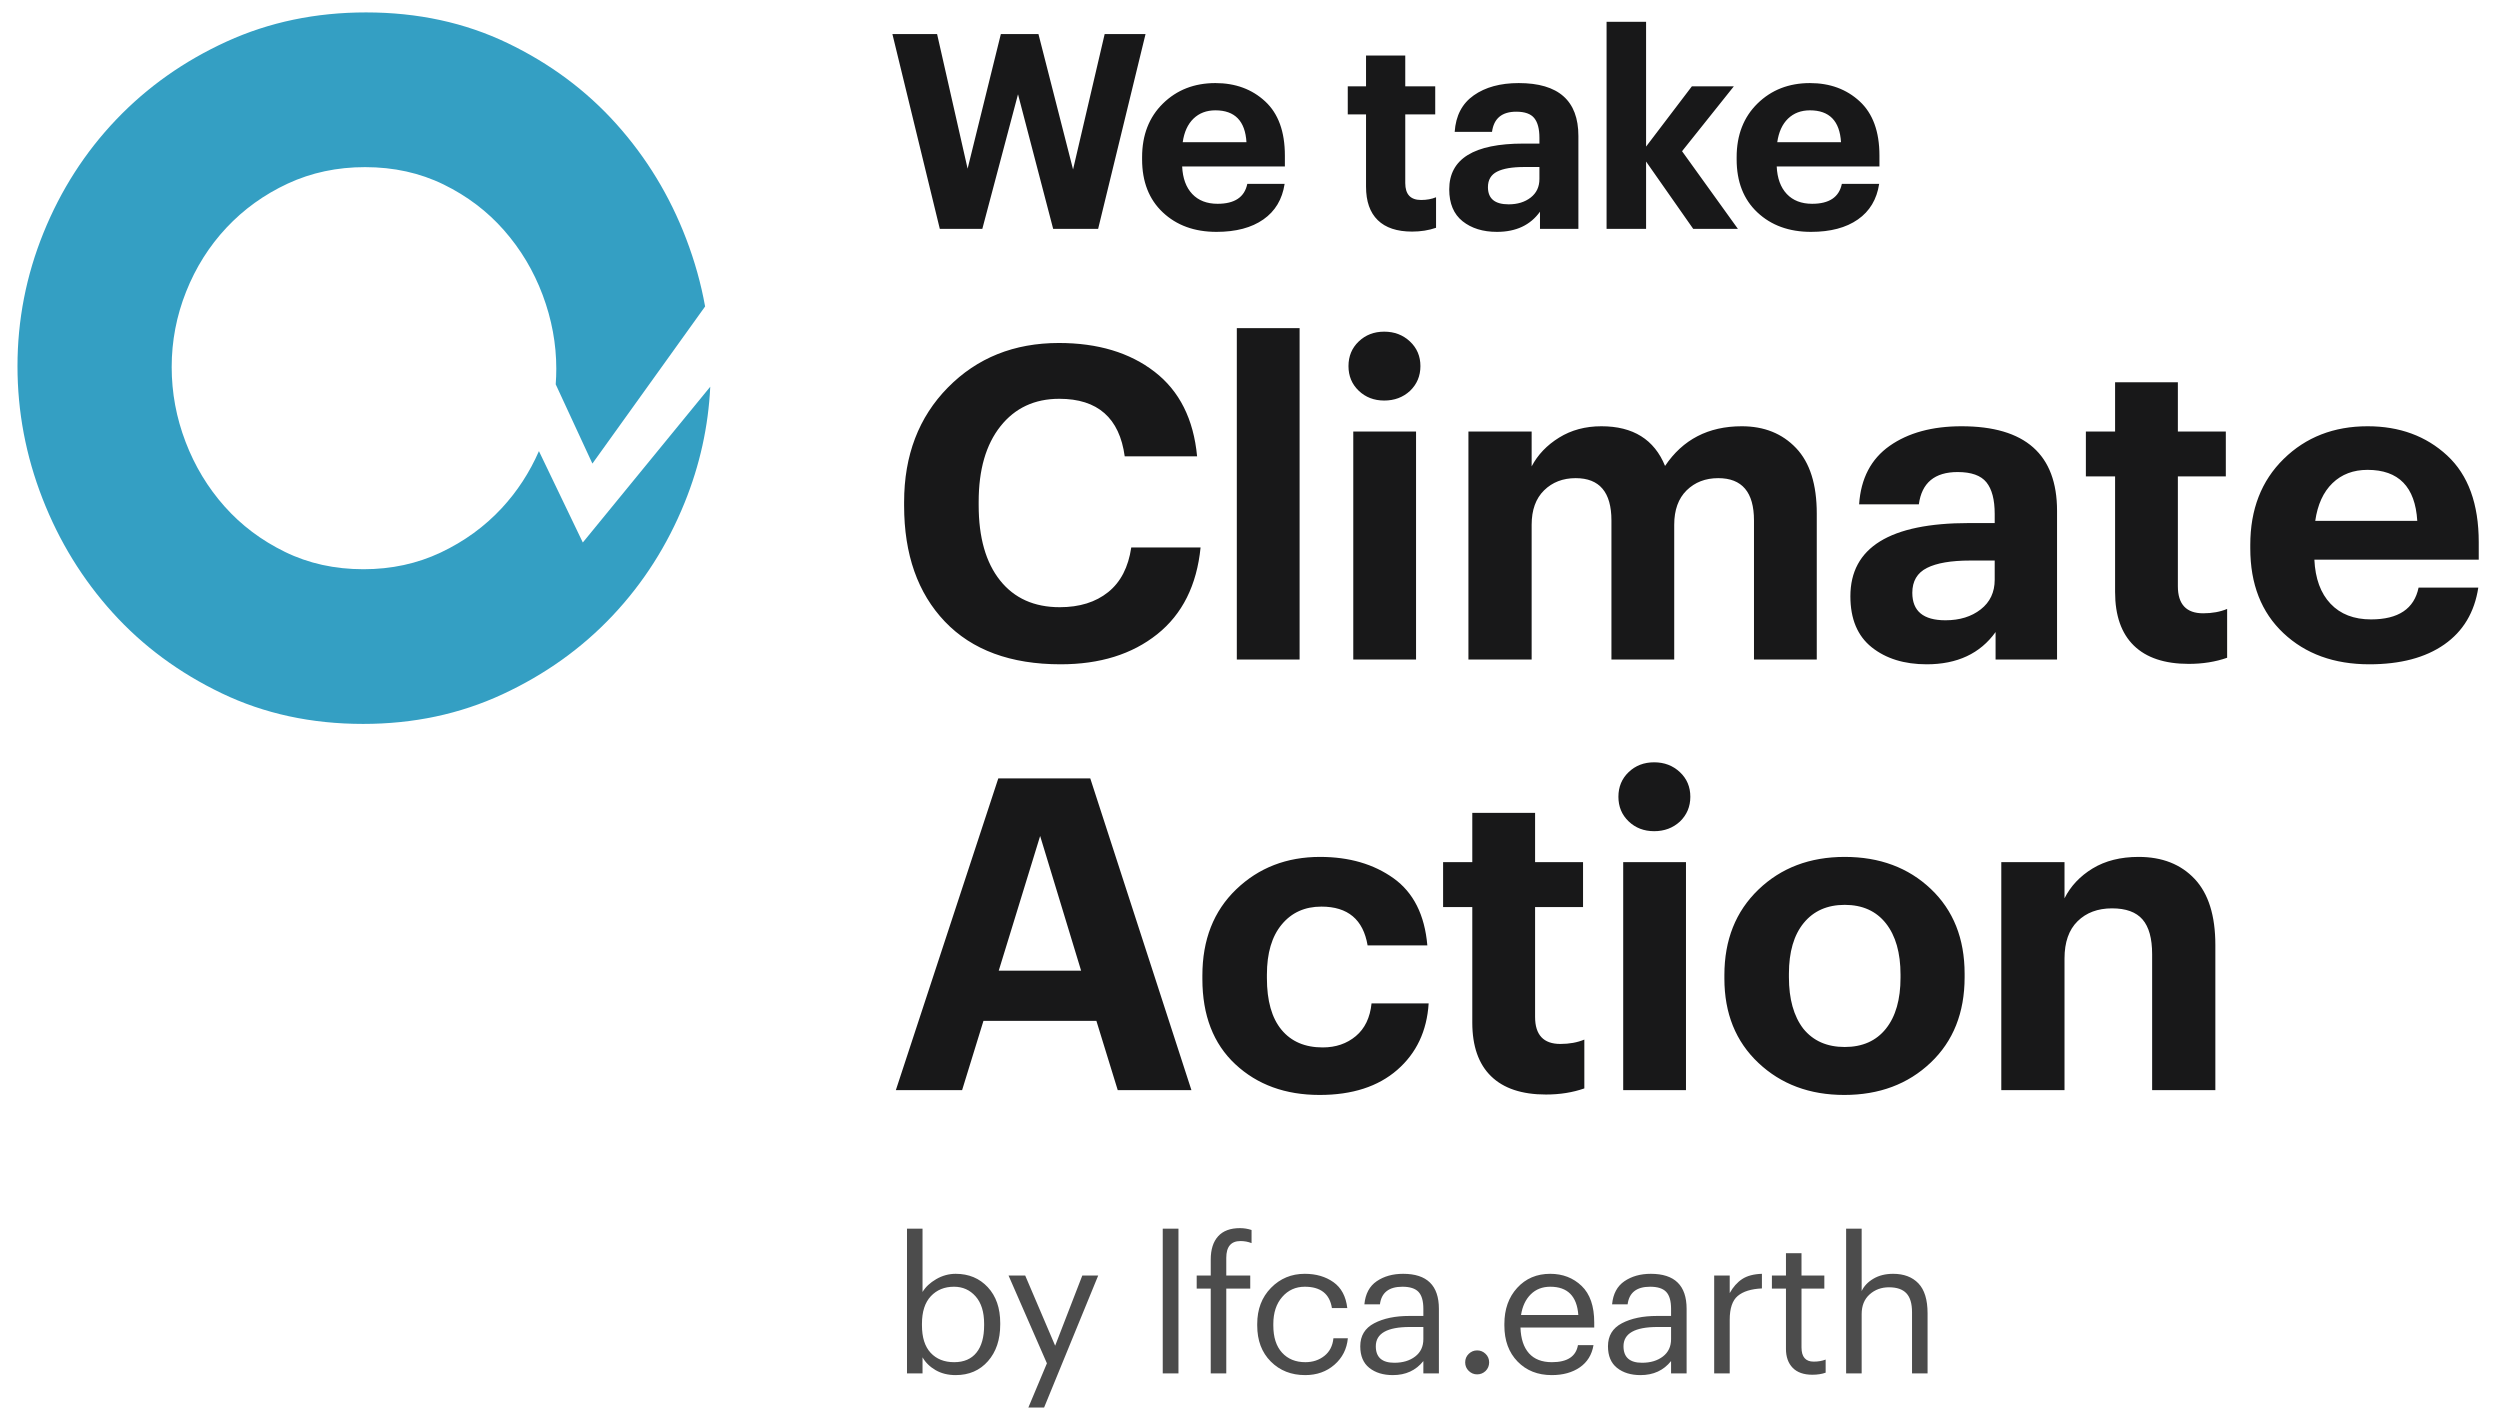
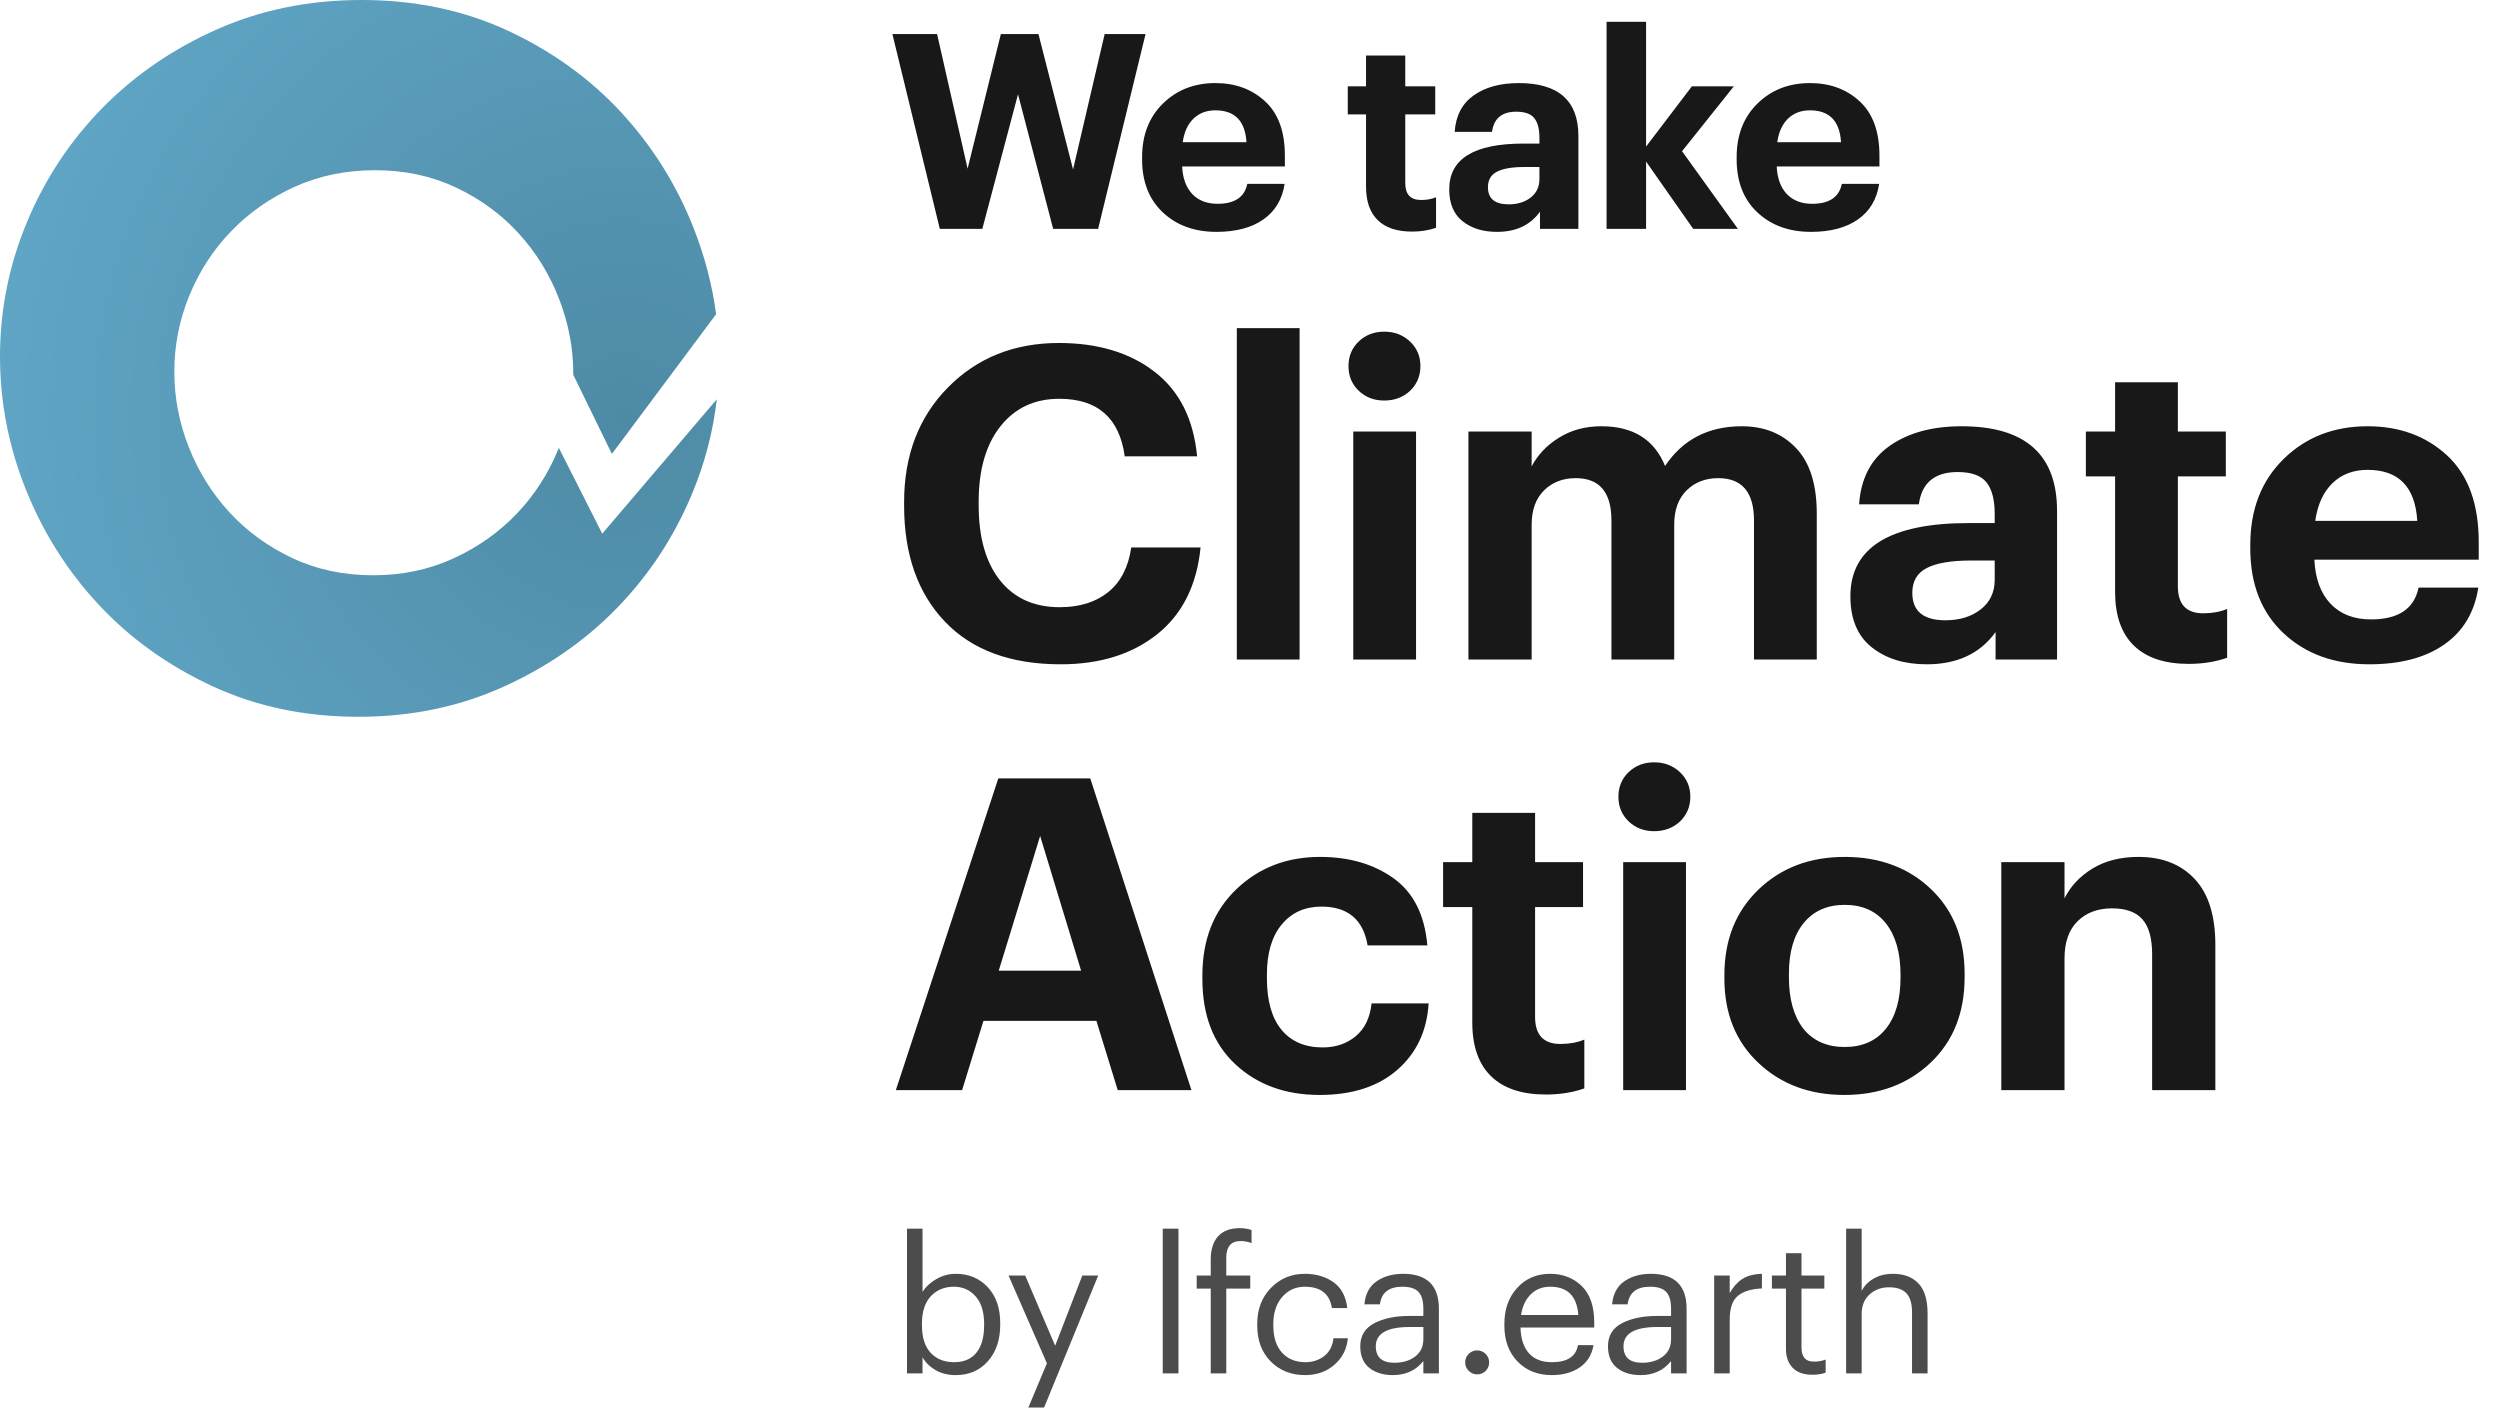
<svg xmlns="http://www.w3.org/2000/svg" width="143px" height="81px" viewBox="0 0 143 81" version="1.1">
+   <defs>
+     <radialGradient cx="86.856%" cy="57.878%" fx="86.856%" fy="57.878%" r="94.494%" id="radialGradient-1">
+       <stop stop-color="#4D8AA5" offset="0%" />
+       <stop stop-color="#61A7C7" offset="100%" />
+     </radialGradient>
+   </defs>
  <g id="Logo" stroke="none" stroke-width="1" fill="none" fill-rule="evenodd">
    <path d="M56.189,13.091 L58.23,5.392 L60.241,13.091 L62.813,13.091 L65.525,1.947 L63.187,1.947 L61.379,9.693 L59.399,1.947 L57.249,1.947 L55.347,9.647 L53.601,1.947 L51.045,1.947 L53.757,13.091 L56.189,13.091 Z M69.583,13.263 C70.695,13.263 71.589,13.026 72.264,12.553 C72.94,12.081 73.345,11.403 73.48,10.519 L73.48,10.519 L71.345,10.519 C71.189,11.278 70.622,11.657 69.646,11.657 C69.033,11.657 68.549,11.47 68.196,11.096 C67.843,10.722 67.651,10.197 67.619,9.522 L67.619,9.522 L73.495,9.522 L73.495,8.898 C73.495,7.527 73.119,6.493 72.365,5.797 C71.612,5.101 70.664,4.752 69.521,4.752 C68.316,4.752 67.315,5.142 66.521,5.921 C65.726,6.701 65.328,7.724 65.328,8.992 L65.328,8.992 L65.328,9.117 C65.328,10.395 65.723,11.405 66.513,12.148 C67.302,12.891 68.326,13.263 69.583,13.263 Z M71.298,8.135 L67.651,8.135 C67.734,7.553 67.939,7.103 68.266,6.786 C68.594,6.47 69.012,6.311 69.521,6.311 C70.633,6.311 71.225,6.919 71.298,8.135 L71.298,8.135 Z M80.771,13.247 C81.269,13.247 81.727,13.174 82.142,13.029 L82.142,13.029 L82.142,11.283 C81.893,11.387 81.607,11.439 81.285,11.439 C80.682,11.439 80.381,11.117 80.381,10.473 L80.381,10.473 L80.381,6.545 L82.095,6.545 L82.095,4.94 L80.381,4.94 L80.381,3.178 L78.137,3.178 L78.137,4.94 L77.092,4.94 L77.092,6.545 L78.137,6.545 L78.137,10.675 C78.137,11.517 78.36,12.156 78.807,12.592 C79.254,13.029 79.908,13.247 80.771,13.247 Z M85.624,13.263 C86.715,13.263 87.536,12.878 88.087,12.109 L88.087,12.109 L88.087,13.091 L90.284,13.091 L90.284,7.776 C90.284,5.76 89.146,4.752 86.871,4.752 C85.821,4.752 84.964,4.986 84.299,5.454 C83.634,5.921 83.27,6.618 83.208,7.542 L83.208,7.542 L85.343,7.542 C85.447,6.773 85.91,6.389 86.731,6.389 C87.219,6.389 87.562,6.511 87.759,6.755 C87.957,6.999 88.055,7.376 88.055,7.885 L88.055,7.885 L88.055,8.213 L87.136,8.213 C84.31,8.213 82.896,9.085 82.896,10.831 C82.896,11.642 83.151,12.249 83.66,12.655 C84.169,13.06 84.824,13.263 85.624,13.263 Z M86.294,11.688 C85.504,11.688 85.11,11.361 85.11,10.706 C85.11,10.291 85.284,9.995 85.632,9.818 C85.98,9.641 86.497,9.553 87.183,9.553 L87.183,9.553 L88.055,9.553 L88.055,10.239 C88.055,10.686 87.889,11.039 87.557,11.299 C87.224,11.558 86.803,11.688 86.294,11.688 Z M94.156,13.091 L94.156,9.241 L96.852,13.091 L99.408,13.091 L96.213,8.649 L99.174,4.94 L96.774,4.94 L94.156,8.384 L94.156,1.246 L91.896,1.246 L91.896,13.091 L94.156,13.091 Z M103.591,13.263 C104.703,13.263 105.597,13.026 106.272,12.553 C106.948,12.081 107.353,11.403 107.488,10.519 L107.488,10.519 L105.353,10.519 C105.197,11.278 104.63,11.657 103.654,11.657 C103.041,11.657 102.557,11.47 102.204,11.096 C101.851,10.722 101.659,10.197 101.628,9.522 L101.628,9.522 L107.504,9.522 L107.504,8.898 C107.504,7.527 107.127,6.493 106.374,5.797 C105.62,5.101 104.672,4.752 103.529,4.752 C102.324,4.752 101.324,5.142 100.529,5.921 C99.734,6.701 99.336,7.724 99.336,8.992 L99.336,8.992 L99.336,9.117 C99.336,10.395 99.731,11.405 100.521,12.148 C101.311,12.891 102.334,13.263 103.591,13.263 Z M105.306,8.135 L101.659,8.135 C101.742,7.553 101.947,7.103 102.274,6.786 C102.602,6.47 103.02,6.311 103.529,6.311 C104.641,6.311 105.233,6.919 105.306,8.135 L105.306,8.135 Z M60.668,37.998 C62.913,37.998 64.754,37.425 66.192,36.278 C67.63,35.131 68.457,33.476 68.673,31.315 L68.673,31.315 L64.708,31.315 C64.542,32.446 64.101,33.298 63.386,33.871 C62.672,34.445 61.749,34.732 60.618,34.732 C59.155,34.732 58.016,34.22 57.202,33.198 C56.387,32.175 55.98,30.741 55.98,28.896 L55.98,28.896 L55.98,28.697 C55.98,26.868 56.395,25.43 57.227,24.382 C58.058,23.335 59.18,22.811 60.593,22.811 C62.788,22.811 64.035,23.908 64.334,26.103 L64.334,26.103 L68.474,26.103 C68.274,23.975 67.464,22.362 66.042,21.265 C64.621,20.168 62.796,19.619 60.568,19.619 C58.008,19.619 55.893,20.467 54.222,22.163 C52.551,23.859 51.715,26.045 51.715,28.721 L51.715,28.721 L51.715,28.921 C51.715,31.714 52.493,33.925 54.047,35.555 C55.602,37.184 57.809,37.998 60.668,37.998 Z M74.337,37.724 L74.337,18.771 L70.746,18.771 L70.746,37.724 L74.337,37.724 Z M79.178,22.911 C79.76,22.911 80.25,22.728 80.649,22.362 C81.048,21.98 81.248,21.506 81.248,20.941 C81.248,20.376 81.048,19.906 80.649,19.532 C80.25,19.158 79.76,18.971 79.178,18.971 C78.596,18.971 78.11,19.158 77.719,19.532 C77.328,19.906 77.133,20.376 77.133,20.941 C77.133,21.506 77.328,21.976 77.719,22.35 C78.11,22.724 78.596,22.911 79.178,22.911 Z M80.998,37.724 L80.998,24.682 L77.407,24.682 L77.407,37.724 L80.998,37.724 Z M87.61,37.724 L87.61,30.018 C87.61,29.17 87.847,28.514 88.321,28.048 C88.794,27.583 89.397,27.35 90.129,27.35 C91.492,27.35 92.174,28.156 92.174,29.769 L92.174,29.769 L92.174,37.724 L95.765,37.724 L95.765,30.018 C95.765,29.17 96.002,28.514 96.475,28.048 C96.949,27.583 97.552,27.35 98.283,27.35 C99.647,27.35 100.328,28.156 100.328,29.769 L100.328,29.769 L100.328,37.724 L103.919,37.724 L103.919,29.37 C103.919,27.707 103.525,26.46 102.735,25.629 C101.945,24.798 100.91,24.382 99.63,24.382 C97.718,24.382 96.255,25.139 95.241,26.652 C94.626,25.139 93.412,24.382 91.6,24.382 C90.686,24.382 89.879,24.598 89.181,25.031 C88.483,25.463 87.959,26.012 87.61,26.677 L87.61,26.677 L87.61,24.682 L83.994,24.682 L83.994,37.724 L87.61,37.724 Z M110.207,37.998 C111.952,37.998 113.266,37.383 114.147,36.153 L114.147,36.153 L114.147,37.724 L117.663,37.724 L117.663,29.22 C117.663,25.995 115.843,24.382 112.202,24.382 C110.523,24.382 109.151,24.756 108.087,25.504 C107.023,26.253 106.441,27.367 106.341,28.846 L106.341,28.846 L109.758,28.846 C109.924,27.616 110.664,27.001 111.977,27.001 C112.759,27.001 113.307,27.196 113.623,27.587 C113.939,27.978 114.097,28.58 114.097,29.395 L114.097,29.395 L114.097,29.919 L112.626,29.919 C108.104,29.919 105.842,31.315 105.842,34.108 C105.842,35.405 106.25,36.377 107.064,37.026 C107.879,37.674 108.926,37.998 110.207,37.998 Z M111.279,35.48 C110.015,35.48 109.384,34.956 109.384,33.909 C109.384,33.244 109.662,32.77 110.219,32.487 C110.776,32.205 111.603,32.063 112.7,32.063 L112.7,32.063 L114.097,32.063 L114.097,33.16 C114.097,33.875 113.831,34.441 113.299,34.856 C112.767,35.272 112.094,35.48 111.279,35.48 Z M125.197,37.974 C125.995,37.974 126.727,37.857 127.392,37.624 L127.392,37.624 L127.392,34.831 C126.993,34.998 126.536,35.081 126.02,35.081 C125.056,35.081 124.574,34.565 124.574,33.535 L124.574,33.535 L124.574,27.25 L127.317,27.25 L127.317,24.682 L124.574,24.682 L124.574,21.864 L120.983,21.864 L120.983,24.682 L119.312,24.682 L119.312,27.25 L120.983,27.25 L120.983,33.859 C120.983,35.205 121.34,36.228 122.055,36.926 C122.77,37.624 123.817,37.974 125.197,37.974 Z M135.525,37.998 C137.303,37.998 138.733,37.62 139.814,36.864 C140.895,36.107 141.543,35.023 141.759,33.609 L141.759,33.609 L138.343,33.609 C138.093,34.823 137.187,35.43 135.624,35.43 C134.643,35.43 133.87,35.131 133.305,34.532 C132.74,33.934 132.432,33.094 132.382,32.013 L132.382,32.013 L141.784,32.013 L141.784,31.016 C141.784,28.821 141.181,27.167 139.976,26.053 C138.771,24.939 137.254,24.382 135.425,24.382 C133.496,24.382 131.896,25.006 130.624,26.253 C129.352,27.5 128.716,29.137 128.716,31.165 L128.716,31.165 L128.716,31.365 C128.716,33.41 129.348,35.027 130.612,36.215 C131.875,37.404 133.513,37.998 135.525,37.998 Z M138.268,29.794 L132.432,29.794 C132.565,28.863 132.894,28.144 133.417,27.637 C133.941,27.13 134.61,26.876 135.425,26.876 C137.204,26.876 138.151,27.849 138.268,29.794 L138.268,29.794 Z M55.032,62.357 L56.254,58.392 L62.713,58.392 L63.935,62.357 L68.15,62.357 L62.364,44.526 L57.102,44.526 L51.242,62.357 L55.032,62.357 Z M61.84,55.524 L57.127,55.524 L59.496,47.818 L61.84,55.524 Z M75.484,62.631 C77.346,62.631 78.826,62.153 79.923,61.198 C81.02,60.242 81.619,58.974 81.719,57.394 L81.719,57.394 L78.452,57.394 C78.369,58.209 78.069,58.833 77.554,59.265 C77.039,59.697 76.407,59.913 75.659,59.913 C74.645,59.913 73.859,59.577 73.302,58.903 C72.745,58.23 72.467,57.245 72.467,55.948 L72.467,55.948 L72.467,55.749 C72.467,54.518 72.749,53.562 73.315,52.881 C73.88,52.199 74.636,51.858 75.584,51.858 C77.097,51.858 77.978,52.598 78.227,54.078 L78.227,54.078 L81.644,54.078 C81.494,52.332 80.85,51.052 79.711,50.237 C78.572,49.423 77.172,49.015 75.509,49.015 C73.597,49.015 71.997,49.635 70.709,50.873 C69.42,52.112 68.776,53.754 68.776,55.798 L68.776,55.798 L68.776,55.998 C68.776,58.076 69.404,59.701 70.659,60.873 C71.914,62.045 73.522,62.631 75.484,62.631 Z M88.43,62.607 C89.228,62.607 89.959,62.49 90.624,62.257 L90.624,62.257 L90.624,59.464 C90.225,59.631 89.768,59.714 89.253,59.714 C88.289,59.714 87.807,59.198 87.807,58.168 L87.807,58.168 L87.807,51.883 L90.55,51.883 L90.55,49.315 L87.807,49.315 L87.807,46.497 L84.215,46.497 L84.215,49.315 L82.545,49.315 L82.545,51.883 L84.215,51.883 L84.215,58.492 C84.215,59.838 84.573,60.861 85.288,61.559 C86.003,62.257 87.05,62.607 88.43,62.607 Z M94.617,47.544 C95.199,47.544 95.69,47.361 96.089,46.995 C96.488,46.613 96.687,46.139 96.687,45.574 C96.687,45.009 96.488,44.539 96.089,44.165 C95.69,43.791 95.199,43.604 94.617,43.604 C94.036,43.604 93.549,43.791 93.159,44.165 C92.768,44.539 92.573,45.009 92.573,45.574 C92.573,46.139 92.768,46.609 93.159,46.983 C93.549,47.357 94.036,47.544 94.617,47.544 Z M96.438,62.357 L96.438,49.315 L92.847,49.315 L92.847,62.357 L96.438,62.357 Z M105.493,62.631 C107.488,62.631 109.134,62.016 110.431,60.786 C111.728,59.556 112.376,57.926 112.376,55.898 L112.376,55.898 L112.376,55.699 C112.376,53.687 111.732,52.07 110.444,50.848 C109.155,49.626 107.513,49.015 105.518,49.015 C103.523,49.015 101.877,49.639 100.581,50.886 C99.284,52.133 98.635,53.762 98.635,55.773 L98.635,55.773 L98.635,55.973 C98.635,57.968 99.284,59.577 100.581,60.798 C101.877,62.02 103.515,62.631 105.493,62.631 Z M105.518,59.888 C104.504,59.888 103.714,59.539 103.149,58.841 C102.601,58.126 102.326,57.145 102.326,55.898 L102.326,55.898 L102.326,55.699 C102.326,54.452 102.609,53.483 103.174,52.793 C103.739,52.103 104.521,51.758 105.518,51.758 C106.532,51.758 107.318,52.112 107.875,52.818 C108.432,53.525 108.71,54.502 108.71,55.749 L108.71,55.749 L108.71,55.923 C108.71,57.17 108.432,58.143 107.875,58.841 C107.318,59.539 106.532,59.888 105.518,59.888 Z M118.09,62.357 L118.09,54.826 C118.09,53.895 118.339,53.184 118.838,52.694 C119.337,52.203 119.994,51.958 120.808,51.958 C121.606,51.958 122.188,52.17 122.554,52.594 C122.92,53.018 123.102,53.679 123.102,54.576 L123.102,54.576 L123.102,62.357 L126.718,62.357 L126.718,54.053 C126.718,52.374 126.324,51.114 125.534,50.275 C124.744,49.435 123.676,49.015 122.329,49.015 C121.299,49.015 120.422,49.236 119.698,49.676 C118.975,50.117 118.439,50.686 118.09,51.384 L118.09,51.384 L118.09,49.315 L114.474,49.315 L114.474,62.357 L118.09,62.357 Z" id="WetakeClimateAction" fill="#181819" fill-rule="nonzero" />
    <path d="M54.664,78.656 C55.428,78.656 56.044,78.39 56.512,77.858 C56.979,77.327 57.213,76.629 57.213,75.765 L57.213,75.765 L57.213,75.679 C57.213,74.822 56.976,74.139 56.501,73.628 C56.026,73.118 55.414,72.862 54.664,72.862 C54.272,72.862 53.9,72.964 53.55,73.168 C53.201,73.371 52.94,73.616 52.769,73.901 L52.769,73.901 L52.769,70.281 L51.88,70.281 L51.88,78.56 L52.769,78.56 L52.769,77.639 C52.94,77.939 53.19,78.183 53.518,78.373 C53.847,78.562 54.229,78.656 54.664,78.656 Z M54.579,77.917 C54.014,77.917 53.566,77.739 53.234,77.382 C52.902,77.025 52.736,76.5 52.736,75.808 L52.736,75.808 L52.736,75.722 C52.736,75.029 52.906,74.503 53.245,74.142 C53.584,73.782 54.025,73.601 54.568,73.601 C55.068,73.601 55.48,73.785 55.805,74.153 C56.13,74.521 56.292,75.044 56.292,75.722 L56.292,75.722 L56.292,75.808 C56.292,76.486 56.146,77.007 55.853,77.371 C55.56,77.735 55.135,77.917 54.579,77.917 Z M59.723,80.509 L62.818,72.959 L61.908,72.959 L60.355,76.975 L58.641,72.959 L57.688,72.959 L59.883,77.982 L58.823,80.509 L59.723,80.509 Z M67.408,78.56 L67.408,70.281 L66.509,70.281 L66.509,78.56 L67.408,78.56 Z M70.143,78.56 L70.143,73.708 L71.514,73.708 L71.514,72.959 L70.143,72.959 L70.143,71.952 C70.143,71.309 70.414,70.988 70.957,70.988 C71.178,70.988 71.389,71.027 71.589,71.106 L71.589,71.106 L71.589,70.356 C71.374,70.285 71.153,70.249 70.925,70.249 C70.375,70.249 69.959,70.404 69.677,70.715 C69.395,71.026 69.254,71.47 69.254,72.048 L69.254,72.048 L69.254,72.959 L68.451,72.959 L68.451,73.708 L69.254,73.708 L69.254,78.56 L70.143,78.56 Z M74.655,78.656 C75.319,78.656 75.878,78.458 76.331,78.062 C76.784,77.666 77.04,77.161 77.097,76.547 L77.097,76.547 L76.272,76.547 C76.229,76.982 76.056,77.319 75.753,77.559 C75.449,77.798 75.087,77.917 74.666,77.917 C74.109,77.917 73.664,77.735 73.332,77.371 C73,77.007 72.834,76.489 72.834,75.818 L72.834,75.818 L72.834,75.733 C72.834,75.09 73.004,74.574 73.343,74.185 C73.682,73.796 74.112,73.601 74.634,73.601 C75.54,73.601 76.058,74.008 76.186,74.822 L76.186,74.822 L77.065,74.822 C76.986,74.151 76.722,73.657 76.272,73.339 C75.822,73.021 75.276,72.862 74.634,72.862 C73.87,72.862 73.225,73.13 72.7,73.666 C72.176,74.201 71.913,74.89 71.913,75.733 L71.913,75.733 L71.913,75.818 C71.913,76.675 72.172,77.362 72.69,77.88 C73.207,78.398 73.862,78.656 74.655,78.656 Z M79.671,78.656 C80.406,78.656 80.988,78.389 81.416,77.853 L81.416,77.853 L81.416,78.56 L82.305,78.56 L82.305,74.865 C82.305,73.53 81.623,72.862 80.26,72.862 C79.667,72.862 79.164,73.003 78.749,73.285 C78.335,73.567 78.1,74.008 78.043,74.608 L78.043,74.608 L78.932,74.608 C79.017,73.937 79.446,73.601 80.217,73.601 C80.645,73.601 80.952,73.699 81.138,73.896 C81.323,74.092 81.416,74.415 81.416,74.865 L81.416,74.865 L81.416,75.272 L80.613,75.272 C79.806,75.272 79.137,75.411 78.605,75.69 C78.073,75.968 77.807,76.407 77.807,77.007 C77.807,77.557 77.98,77.969 78.326,78.244 C78.673,78.519 79.121,78.656 79.671,78.656 Z M79.756,77.95 C79.049,77.95 78.696,77.635 78.696,77.007 C78.696,76.272 79.346,75.904 80.645,75.904 L80.645,75.904 L81.416,75.904 L81.416,76.6 C81.416,77.021 81.261,77.352 80.95,77.591 C80.64,77.83 80.242,77.95 79.756,77.95 Z M84.493,78.614 C84.679,78.614 84.84,78.549 84.975,78.421 C85.111,78.285 85.179,78.121 85.179,77.928 C85.179,77.735 85.111,77.573 84.975,77.441 C84.84,77.309 84.679,77.243 84.493,77.243 C84.308,77.243 84.147,77.309 84.011,77.441 C83.876,77.573 83.808,77.735 83.808,77.928 C83.808,78.121 83.876,78.283 84.011,78.415 C84.147,78.548 84.308,78.614 84.493,78.614 Z M88.759,78.656 C89.402,78.656 89.937,78.508 90.366,78.212 C90.794,77.916 91.055,77.493 91.148,76.943 L91.148,76.943 L90.259,76.943 C90.144,77.593 89.648,77.917 88.77,77.917 C88.199,77.917 87.761,77.748 87.458,77.409 C87.155,77.07 86.992,76.579 86.971,75.936 L86.971,75.936 L91.19,75.936 L91.19,75.647 C91.19,74.712 90.949,74.014 90.467,73.553 C89.986,73.093 89.388,72.862 88.674,72.862 C87.902,72.862 87.272,73.13 86.783,73.666 C86.294,74.201 86.05,74.89 86.05,75.733 L86.05,75.733 L86.05,75.818 C86.05,76.675 86.301,77.362 86.805,77.88 C87.308,78.398 87.96,78.656 88.759,78.656 Z M90.28,75.218 L87.003,75.218 C87.081,74.719 87.267,74.324 87.56,74.035 C87.852,73.746 88.224,73.601 88.674,73.601 C89.666,73.601 90.201,74.14 90.28,75.218 L90.28,75.218 Z M93.839,78.656 C94.574,78.656 95.156,78.389 95.585,77.853 L95.585,77.853 L95.585,78.56 L96.474,78.56 L96.474,74.865 C96.474,73.53 95.792,72.862 94.428,72.862 C93.835,72.862 93.332,73.003 92.918,73.285 C92.504,73.567 92.268,74.008 92.211,74.608 L92.211,74.608 L93.1,74.608 C93.186,73.937 93.614,73.601 94.385,73.601 C94.814,73.601 95.121,73.699 95.306,73.896 C95.492,74.092 95.585,74.415 95.585,74.865 L95.585,74.865 L95.585,75.272 L94.782,75.272 C93.975,75.272 93.305,75.411 92.773,75.69 C92.241,75.968 91.976,76.407 91.976,77.007 C91.976,77.557 92.149,77.969 92.495,78.244 C92.841,78.519 93.289,78.656 93.839,78.656 Z M93.925,77.95 C93.218,77.95 92.864,77.635 92.864,77.007 C92.864,76.272 93.514,75.904 94.814,75.904 L94.814,75.904 L95.585,75.904 L95.585,76.6 C95.585,77.021 95.43,77.352 95.119,77.591 C94.808,77.83 94.41,77.95 93.925,77.95 Z M98.94,78.56 L98.94,75.486 C98.94,74.836 99.094,74.383 99.401,74.126 C99.708,73.869 100.168,73.726 100.782,73.698 L100.782,73.698 L100.782,72.862 C100.311,72.877 99.935,72.977 99.653,73.162 C99.371,73.348 99.133,73.616 98.94,73.965 L98.94,73.965 L98.94,72.959 L98.051,72.959 L98.051,78.56 L98.94,78.56 Z M103.667,78.635 C103.952,78.635 104.206,78.596 104.427,78.517 L104.427,78.517 L104.427,77.767 C104.227,77.846 103.999,77.885 103.742,77.885 C103.278,77.885 103.046,77.614 103.046,77.071 L103.046,77.071 L103.046,73.708 L104.352,73.708 L104.352,72.959 L103.046,72.959 L103.046,71.684 L102.157,71.684 L102.157,72.959 L101.353,72.959 L101.353,73.708 L102.157,73.708 L102.157,77.157 C102.157,77.614 102.285,77.975 102.542,78.239 C102.799,78.503 103.174,78.635 103.667,78.635 Z M106.487,78.56 L106.487,75.165 C106.487,74.687 106.639,74.312 106.942,74.04 C107.245,73.769 107.615,73.633 108.05,73.633 C108.5,73.633 108.832,73.748 109.046,73.976 C109.261,74.205 109.368,74.565 109.368,75.058 L109.368,75.058 L109.368,78.56 L110.257,78.56 L110.257,75.122 C110.257,74.344 110.082,73.773 109.732,73.408 C109.382,73.044 108.9,72.862 108.286,72.862 C107.851,72.862 107.476,72.955 107.162,73.141 C106.847,73.326 106.622,73.562 106.487,73.848 L106.487,73.848 L106.487,70.281 L105.598,70.281 L105.598,78.56 L106.487,78.56 Z" id="bylfca.earth" fill="#000000" fill-rule="nonzero" opacity="0.702" />
-     <path d="M20.938,0.71 C23.896,0.71 26.592,1.294 29.026,2.462 C31.459,3.63 33.537,5.175 35.26,7.097 C36.982,9.019 38.311,11.205 39.247,13.654 C39.737,14.936 40.099,16.228 40.332,17.53 L33.885,26.517 L31.787,21.984 C31.809,21.689 31.82,21.391 31.82,21.092 C31.82,19.665 31.56,18.26 31.041,16.875 C30.522,15.491 29.784,14.256 28.828,13.17 C27.873,12.084 26.72,11.21 25.37,10.55 C24.019,9.89 22.523,9.56 20.882,9.56 C19.283,9.56 17.808,9.874 16.457,10.502 C15.107,11.131 13.939,11.972 12.952,13.026 C11.965,14.08 11.196,15.299 10.646,16.684 C10.095,18.068 9.82,19.505 9.82,20.996 C9.82,22.466 10.085,23.892 10.615,25.277 C11.144,26.661 11.887,27.891 12.843,28.966 C13.798,30.042 14.951,30.91 16.302,31.57 C17.652,32.23 19.148,32.56 20.789,32.56 C22.388,32.56 23.863,32.241 25.214,31.602 C26.564,30.963 27.727,30.116 28.704,29.062 C29.585,28.111 30.293,27.024 30.827,25.804 L33.337,31.031 L40.627,22.12 C40.517,24.4 40.029,26.609 39.163,28.746 C38.171,31.196 36.795,33.353 35.035,35.219 C33.275,37.084 31.179,38.582 28.745,39.712 C26.311,40.843 23.653,41.408 20.77,41.408 C17.812,41.408 15.116,40.824 12.682,39.656 C10.248,38.488 8.17,36.952 6.448,35.049 C4.726,33.146 3.387,30.97 2.432,28.52 C1.477,26.071 1,23.546 1,20.946 C1,18.308 1.496,15.764 2.488,13.315 C3.481,10.866 4.866,8.708 6.644,6.843 C8.423,4.978 10.529,3.489 12.963,2.377 C15.397,1.266 18.055,0.71 20.938,0.71 Z" id="O" fill="#349FC3" />
+     <path d="M20.681,-4.26325641e-14 C23.749,-4.26325641e-14 26.546,0.588 29.07,1.765 C31.595,2.942 33.75,4.499 35.537,6.435 C37.323,8.371 38.702,10.573 39.673,13.04 C40.313,14.668 40.743,16.312 40.961,17.973 L35,25.963 L32.791,21.438 C32.791,21.41 32.791,21.382 32.791,21.353 C32.791,19.916 32.522,18.5 31.983,17.105 C31.445,15.711 30.68,14.466 29.688,13.372 C28.697,12.278 27.501,11.398 26.1,10.733 C24.7,10.068 23.148,9.736 21.446,9.736 C19.787,9.736 18.257,10.052 16.856,10.685 C15.455,11.318 14.243,12.165 13.22,13.227 C12.196,14.289 11.399,15.518 10.828,16.912 C10.257,18.307 9.971,19.755 9.971,21.257 C9.971,22.737 10.246,24.174 10.796,25.569 C11.345,26.963 12.115,28.202 13.107,29.286 C14.098,30.369 15.294,31.244 16.694,31.909 C18.095,32.574 19.647,32.906 21.349,32.906 C23.008,32.906 24.538,32.584 25.939,31.941 C27.34,31.297 28.546,30.444 29.559,29.382 C30.572,28.32 31.364,27.092 31.935,25.698 L31.965,25.617 L34.449,30.525 L41,22.841 C40.788,24.69 40.317,26.491 39.586,28.244 C38.556,30.712 37.129,32.885 35.304,34.764 C33.478,36.644 31.303,38.153 28.779,39.292 C26.254,40.43 23.497,41 20.506,41 C17.438,41 14.642,40.411 12.117,39.235 C9.593,38.058 7.437,36.511 5.651,34.594 C3.864,32.677 2.476,30.484 1.486,28.017 C0.495,25.549 1.69109171e-12,23.005 1.69109171e-12,20.386 C1.69109171e-12,17.729 0.515,15.166 1.544,12.699 C2.573,10.231 4.01,8.058 5.855,6.178 C7.7,4.299 9.884,2.8 12.409,1.68 C14.933,0.56 17.691,-4.26325641e-14 20.681,-4.26325641e-14 Z" id="O" fill="url(#radialGradient-1)" />
  </g>
</svg>
